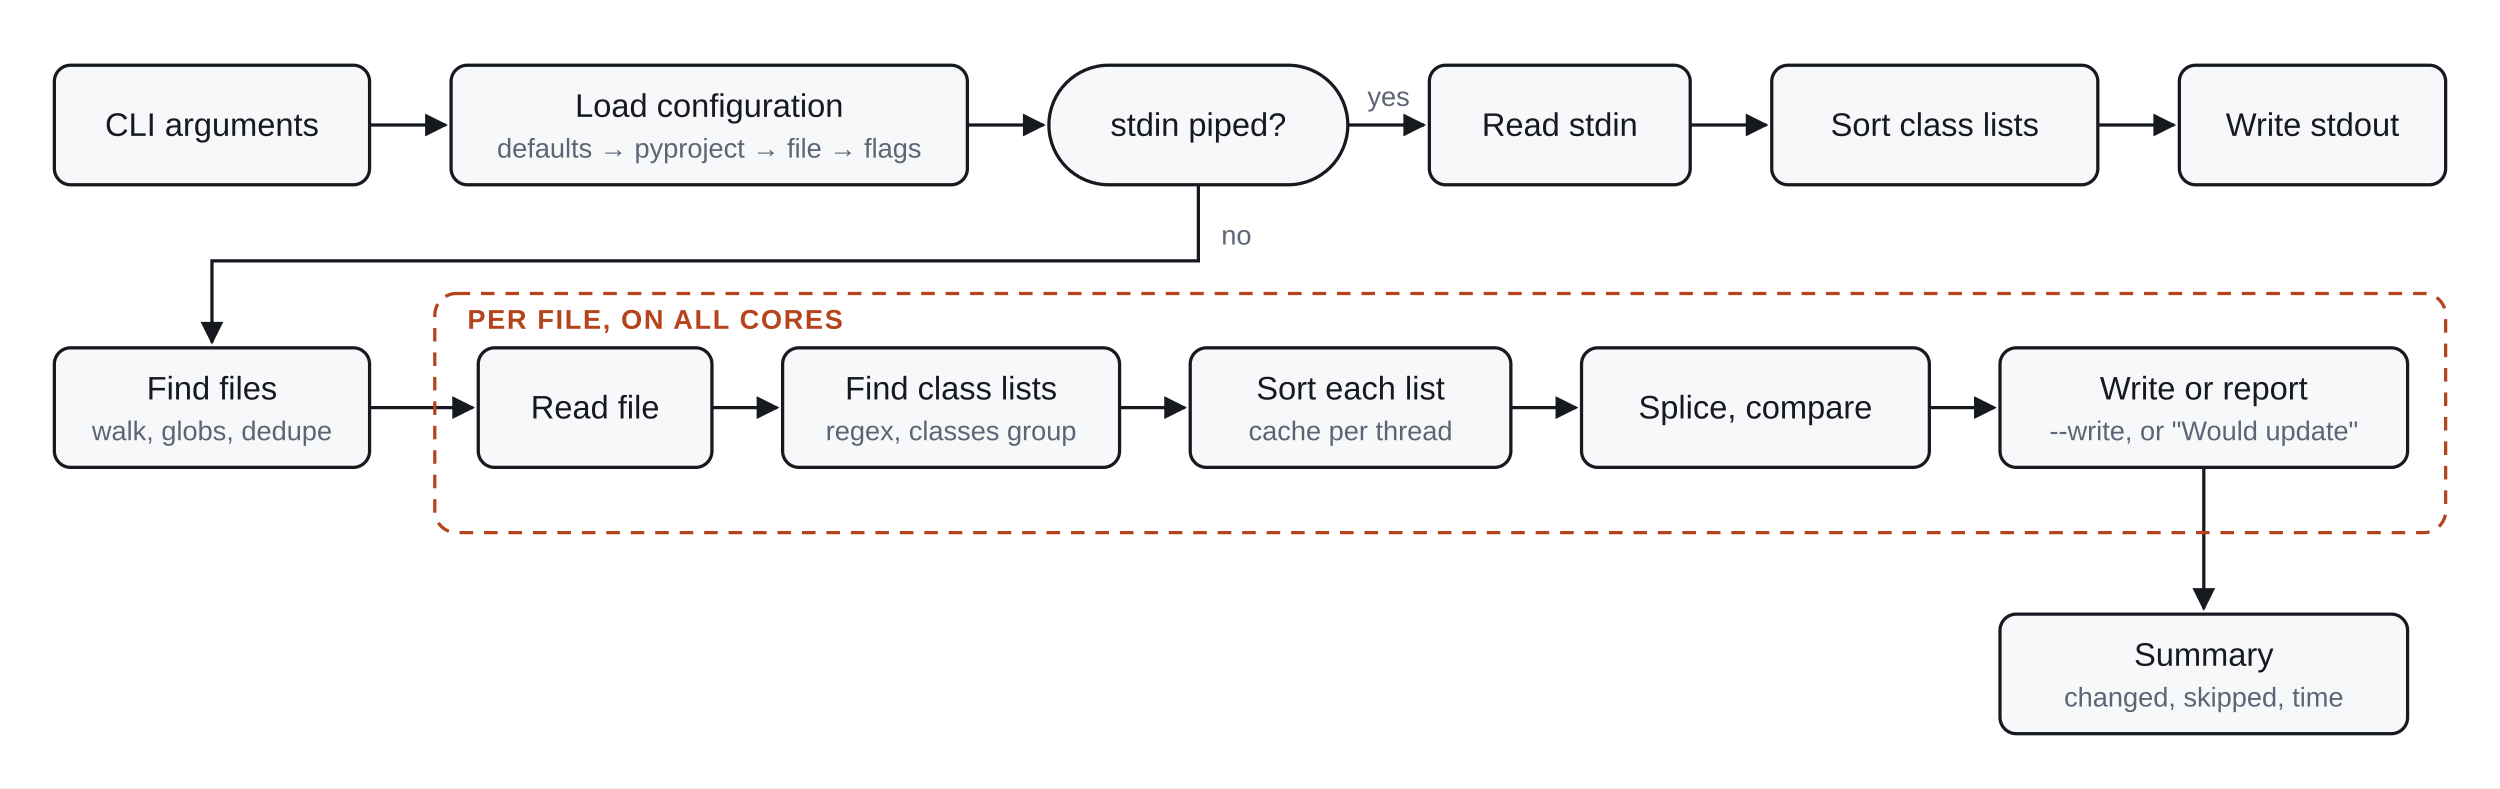
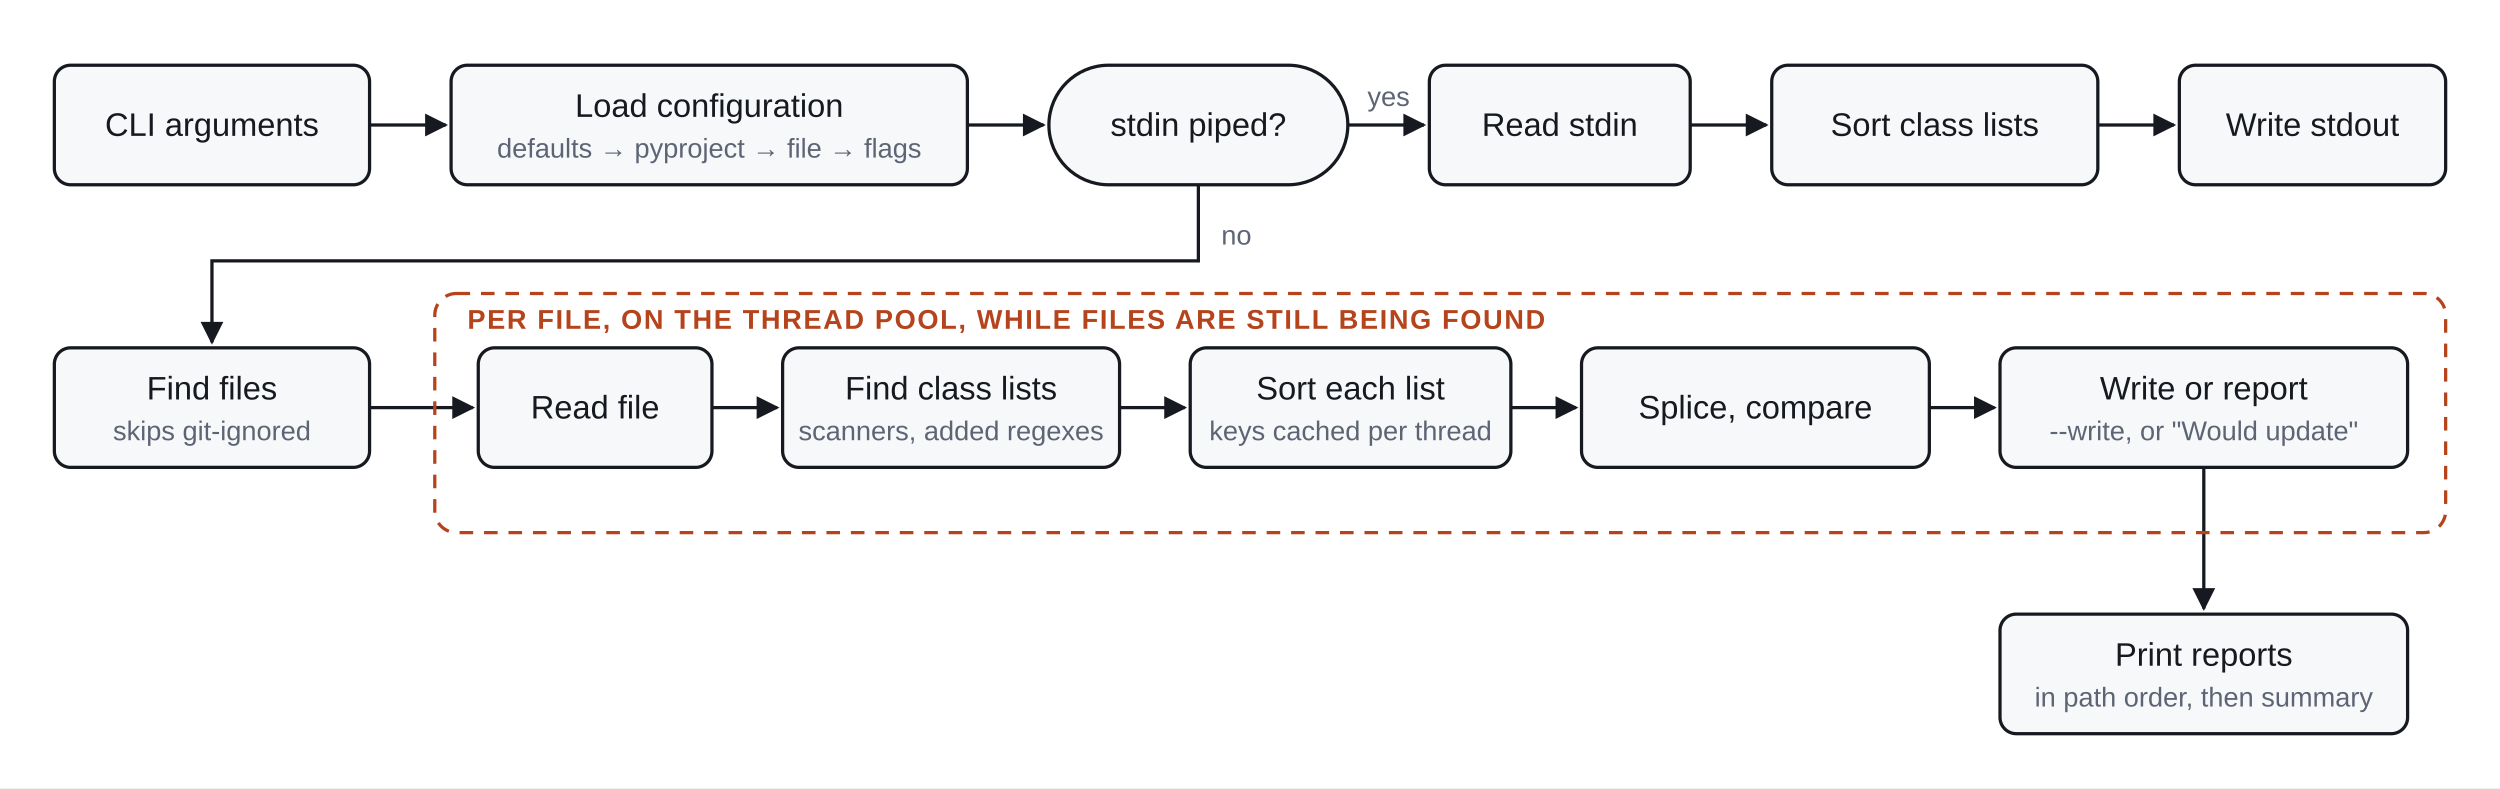
- <svg xmlns="http://www.w3.org/2000/svg" viewBox="0 0 920 290" font-family="IBM Plex Sans, Helvetica Neue, Arial, sans-serif" role="img" aria-label="A run loads the configuration, then either sorts piped stdin and writes it back, or finds files and processes each one on all cores">
+ <svg xmlns="http://www.w3.org/2000/svg" viewBox="0 0 920 290" font-family="IBM Plex Sans, Helvetica Neue, Arial, sans-serif" role="img" aria-label="A run loads the configuration, then either sorts piped stdin and writes it back, or finds files in parallel, skipping ignored ones, and processes each one on the thread pool as soon as it is found">
  <rect width="920" height="290" fill="#ffffff" />
  <defs>
    <marker id="arrow" viewBox="0 0 10 10" refX="9" refY="5" markerWidth="7" markerHeight="7" orient="auto-start-reverse">
      <path d="M0,0 L10,5 L0,10 z" fill="#16191f" />
    </marker>
  </defs>
  <g fill="none" stroke="#16191f" stroke-width="1.2" marker-end="url(#arrow)">
    <line x1="136" y1="46" x2="164" y2="46" />
    <line x1="356" y1="46" x2="384" y2="46" />
    <line x1="496" y1="46" x2="524" y2="46" />
    <line x1="622" y1="46" x2="650" y2="46" />
    <line x1="772" y1="46" x2="800" y2="46" />
    <path d="M441,68 V96 H78 V126" />
    <line x1="136" y1="150" x2="174" y2="150" />
    <line x1="262" y1="150" x2="286" y2="150" />
    <line x1="412" y1="150" x2="436" y2="150" />
    <line x1="556" y1="150" x2="580" y2="150" />
    <line x1="710" y1="150" x2="734" y2="150" />
    <line x1="811" y1="172" x2="811" y2="224" />
  </g>
  <rect x="160" y="108" width="740" height="88" rx="8" fill="none" stroke="#b5431c" stroke-width="1.2" stroke-dasharray="5 4" />
-   <text x="172" y="121" font-size="10" fill="#b5431c" font-weight="600" letter-spacing="0.06em">PER FILE, ON ALL CORES</text>
+   <text x="172" y="121" font-size="10" fill="#b5431c" font-weight="600" letter-spacing="0.06em">PER FILE, ON THE THREAD POOL, WHILE FILES ARE STILL BEING FOUND</text>
  <g stroke="#16191f" stroke-width="1.2" fill="#f7f8fa">
    <rect x="20" y="24" width="116" height="44" rx="6" />
    <rect x="166" y="24" width="190" height="44" rx="6" />
    <rect x="386" y="24" width="110" height="44" rx="22" />
    <rect x="526" y="24" width="96" height="44" rx="6" />
    <rect x="652" y="24" width="120" height="44" rx="6" />
    <rect x="802" y="24" width="98" height="44" rx="6" />
    <rect x="20" y="128" width="116" height="44" rx="6" />
    <rect x="176" y="128" width="86" height="44" rx="6" />
    <rect x="288" y="128" width="124" height="44" rx="6" />
    <rect x="438" y="128" width="118" height="44" rx="6" />
    <rect x="582" y="128" width="128" height="44" rx="6" />
    <rect x="736" y="128" width="150" height="44" rx="6" />
    <rect x="736" y="226" width="150" height="44" rx="6" />
  </g>
  <g fill="#16191f" font-size="12" text-anchor="middle">
    <text x="78" y="50">CLI arguments</text>
    <text x="261" y="43">Load configuration</text>
    <text x="261" y="58" font-size="10" fill="#5d6474">defaults → pyproject → file → flags</text>
    <text x="441" y="50">stdin piped?</text>
    <text x="511" y="39" font-size="10" fill="#5d6474">yes</text>
    <text x="455" y="90" font-size="10" fill="#5d6474">no</text>
    <text x="574" y="50">Read stdin</text>
    <text x="712" y="50">Sort class lists</text>
    <text x="851" y="50">Write stdout</text>
    <text x="78" y="147">Find files</text>
-     <text x="78" y="162" font-size="10" fill="#5d6474">walk, globs, dedupe</text>
+     <text x="78" y="162" font-size="10" fill="#5d6474">skips git-ignored</text>
    <text x="219" y="154">Read file</text>
    <text x="350" y="147">Find class lists</text>
-     <text x="350" y="162" font-size="10" fill="#5d6474">regex, classes group</text>
+     <text x="350" y="162" font-size="10" fill="#5d6474">scanners, added regexes</text>
    <text x="497" y="147">Sort each list</text>
-     <text x="497" y="162" font-size="10" fill="#5d6474">cache per thread</text>
+     <text x="497" y="162" font-size="10" fill="#5d6474">keys cached per thread</text>
    <text x="646" y="154">Splice, compare</text>
    <text x="811" y="147">Write or report</text>
    <text x="811" y="162" font-size="10" fill="#5d6474">--write, or "Would update"</text>
-     <text x="811" y="245">Summary</text>
-     <text x="811" y="260" font-size="10" fill="#5d6474">changed, skipped, time</text>
+     <text x="811" y="245">Print reports</text>
+     <text x="811" y="260" font-size="10" fill="#5d6474">in path order, then summary</text>
  </g>
</svg>
